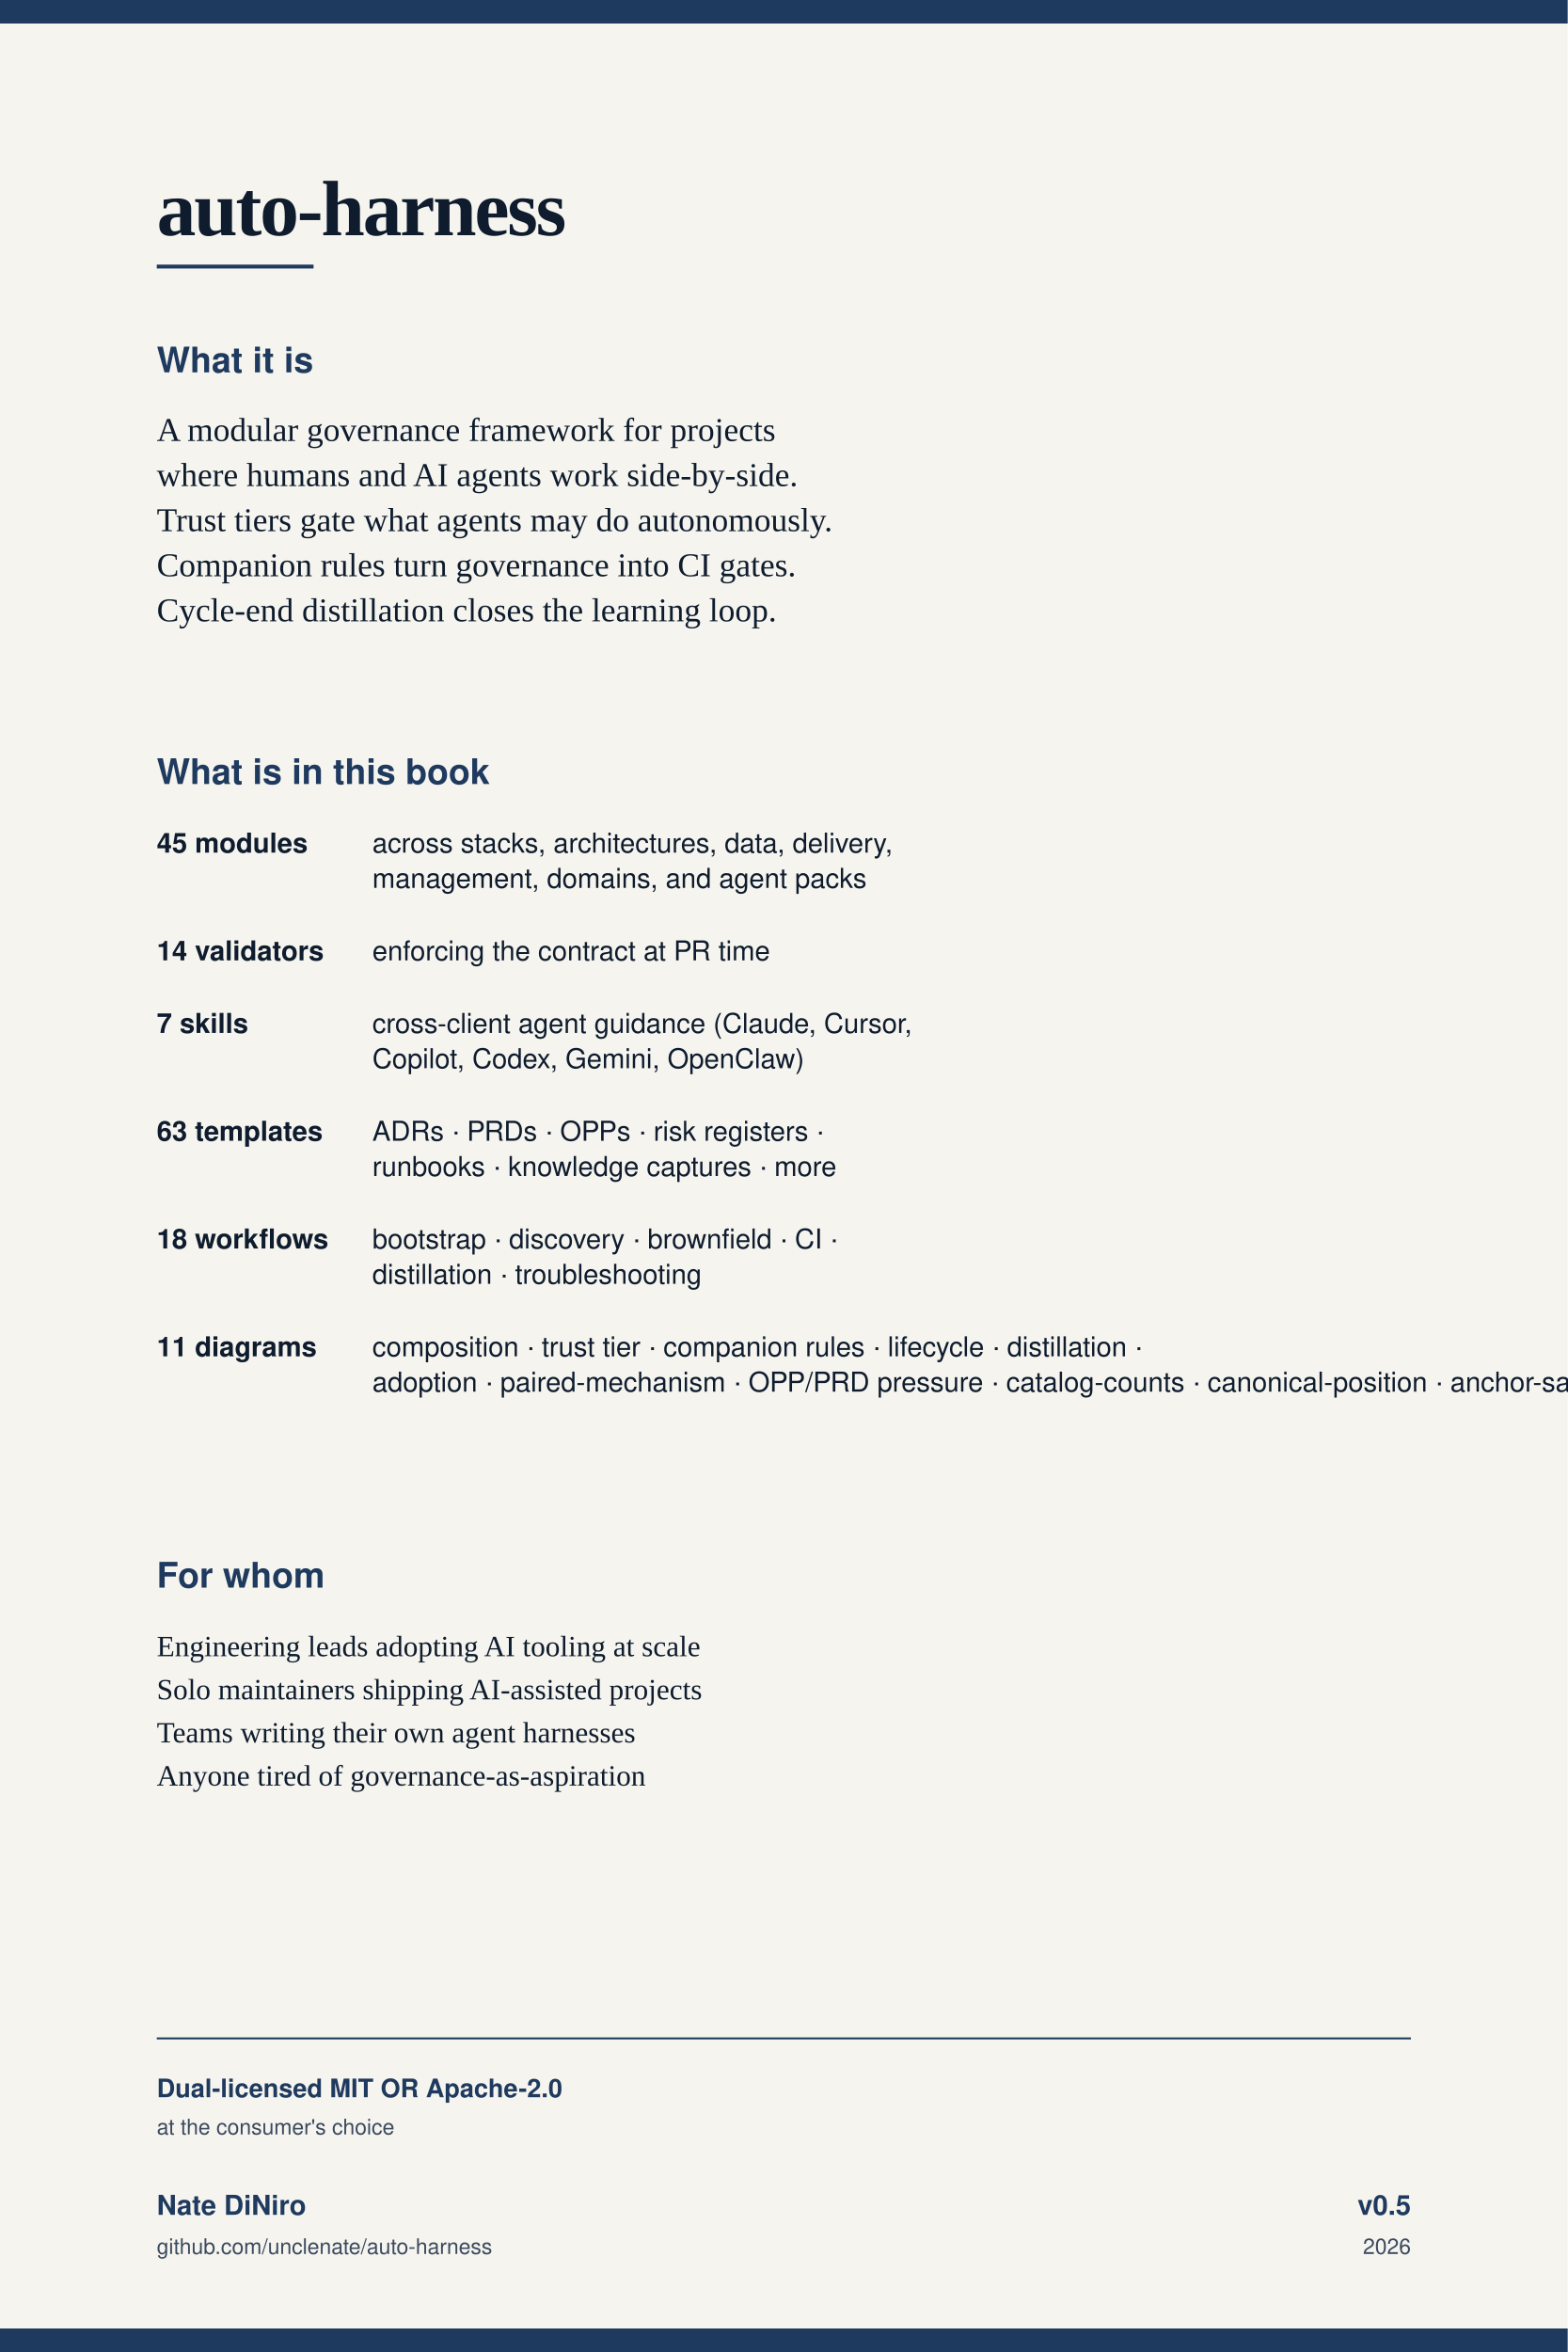
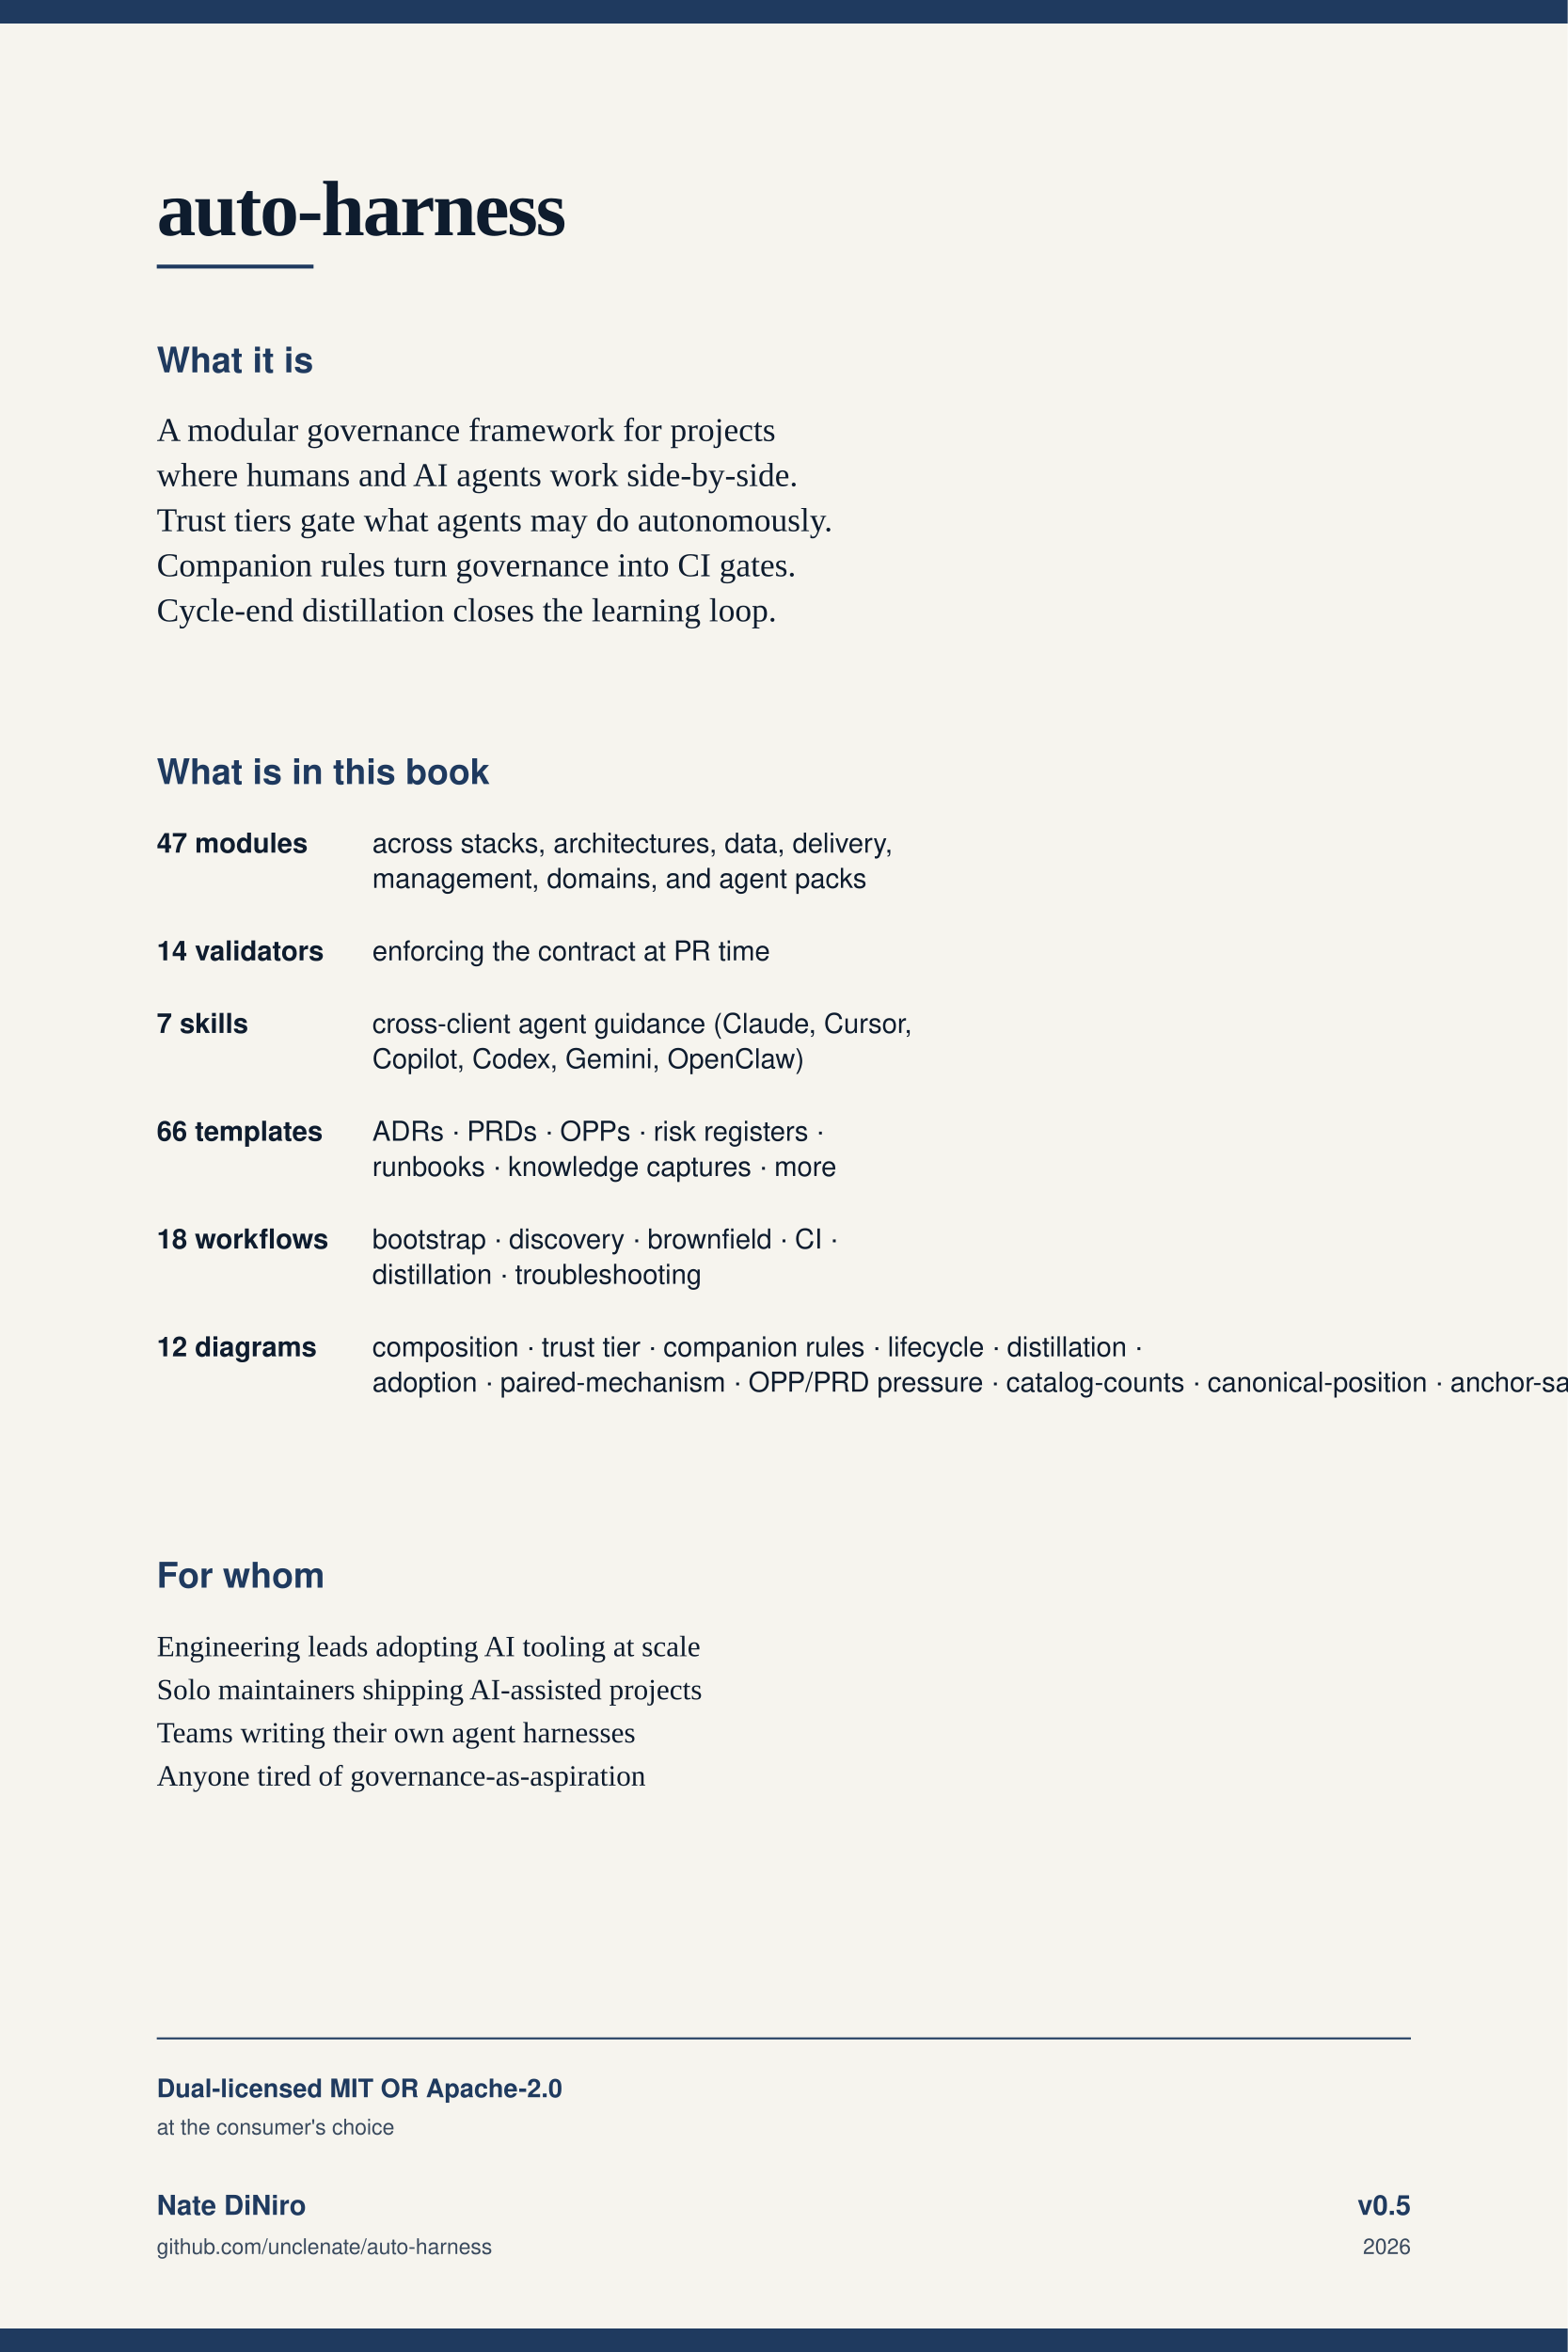
<svg xmlns="http://www.w3.org/2000/svg" viewBox="0 0 1600 2400" width="1600" height="2400">
  <rect width="1600" height="2400" fill="#f6f4ee" />
  <rect x="0" y="0" width="1600" height="24" fill="#1f3a5f" />
  <text x="160" y="240" font-family="Georgia, 'Times New Roman', serif" font-size="80" fill="#0e1c2e" font-weight="700" letter-spacing="-2">auto-harness</text>
  <rect x="160" y="270" width="160" height="4" fill="#1f3a5f" />
  <text x="160" y="380" font-family="Helvetica, Arial, sans-serif" font-size="36" fill="#1f3a5f" font-weight="700">What it is</text>
  <g font-family="Georgia, 'Times New Roman', serif" fill="#0e1c2e" font-size="34">
    <text x="160" y="450">A modular governance framework for projects</text>
    <text x="160" y="496">where humans and AI agents work side-by-side.</text>
    <text x="160" y="542">Trust tiers gate what agents may do autonomously.</text>
    <text x="160" y="588">Companion rules turn governance into CI gates.</text>
    <text x="160" y="634">Cycle-end distillation closes the learning loop.</text>
  </g>
  <text x="160" y="800" font-family="Helvetica, Arial, sans-serif" font-size="36" fill="#1f3a5f" font-weight="700">What is in this book</text>
  <g font-family="Helvetica, Arial, sans-serif" fill="#0e1c2e" font-size="28">
-     <text x="160" y="870" font-weight="600">45 modules</text>
+     <text x="160" y="870" font-weight="600">47 modules</text>
    <text x="380" y="870">across stacks, architectures, data, delivery,</text>
    <text x="380" y="906">management, domains, and agent packs</text>
    <text x="160" y="980" font-weight="600">14 validators</text>
    <text x="380" y="980">enforcing the contract at PR time</text>
    <text x="160" y="1054" font-weight="600">7 skills</text>
    <text x="380" y="1054">cross-client agent guidance (Claude, Cursor,</text>
    <text x="380" y="1090">Copilot, Codex, Gemini, OpenClaw)</text>
-     <text x="160" y="1164" font-weight="600">63 templates</text>
+     <text x="160" y="1164" font-weight="600">66 templates</text>
    <text x="380" y="1164">ADRs · PRDs · OPPs · risk registers ·</text>
    <text x="380" y="1200">runbooks · knowledge captures · more</text>
    <text x="160" y="1274" font-weight="600">18 workflows</text>
    <text x="380" y="1274">bootstrap · discovery · brownfield · CI ·</text>
    <text x="380" y="1310">distillation · troubleshooting</text>
-     <text x="160" y="1384" font-weight="600">11 diagrams</text>
+     <text x="160" y="1384" font-weight="600">12 diagrams</text>
    <text x="380" y="1384">composition · trust tier · companion rules · lifecycle · distillation ·</text>
-     <text x="380" y="1420">adoption · paired-mechanism · OPP/PRD pressure · catalog-counts · canonical-position · anchor-satellite</text>
+     <text x="380" y="1420">adoption · paired-mechanism · OPP/PRD pressure · catalog-counts · canonical-position · anchor-satellite · healthcare-family</text>
  </g>
  <text x="160" y="1620" font-family="Helvetica, Arial, sans-serif" font-size="36" fill="#1f3a5f" font-weight="700">For whom</text>
  <g font-family="Georgia, 'Times New Roman', serif" fill="#0e1c2e" font-size="30">
    <text x="160" y="1690">Engineering leads adopting AI tooling at scale</text>
    <text x="160" y="1734">Solo maintainers shipping AI-assisted projects</text>
    <text x="160" y="1778">Teams writing their own agent harnesses</text>
    <text x="160" y="1822">Anyone tired of governance-as-aspiration</text>
  </g>
  <line x1="160" y1="2080" x2="1440" y2="2080" stroke="#1f3a5f" stroke-width="2" />
  <g font-family="Helvetica, Arial, sans-serif" fill="#1f3a5f">
    <text x="160" y="2140" font-size="26" font-weight="700">Dual-licensed MIT OR Apache-2.0</text>
    <text x="160" y="2178" font-size="22" fill="#3a4a5e">at the consumer's choice</text>
    <text x="160" y="2260" font-size="28" font-weight="700">Nate DiNiro</text>
    <text x="160" y="2300" font-size="22" fill="#3a4a5e">github.com/unclenate/auto-harness</text>
    <text x="1440" y="2260" font-size="28" text-anchor="end" font-weight="700">v0.5</text>
    <text x="1440" y="2300" font-size="22" text-anchor="end" fill="#3a4a5e">2026</text>
  </g>
  <rect x="0" y="2376" width="1600" height="24" fill="#1f3a5f" />
</svg>
